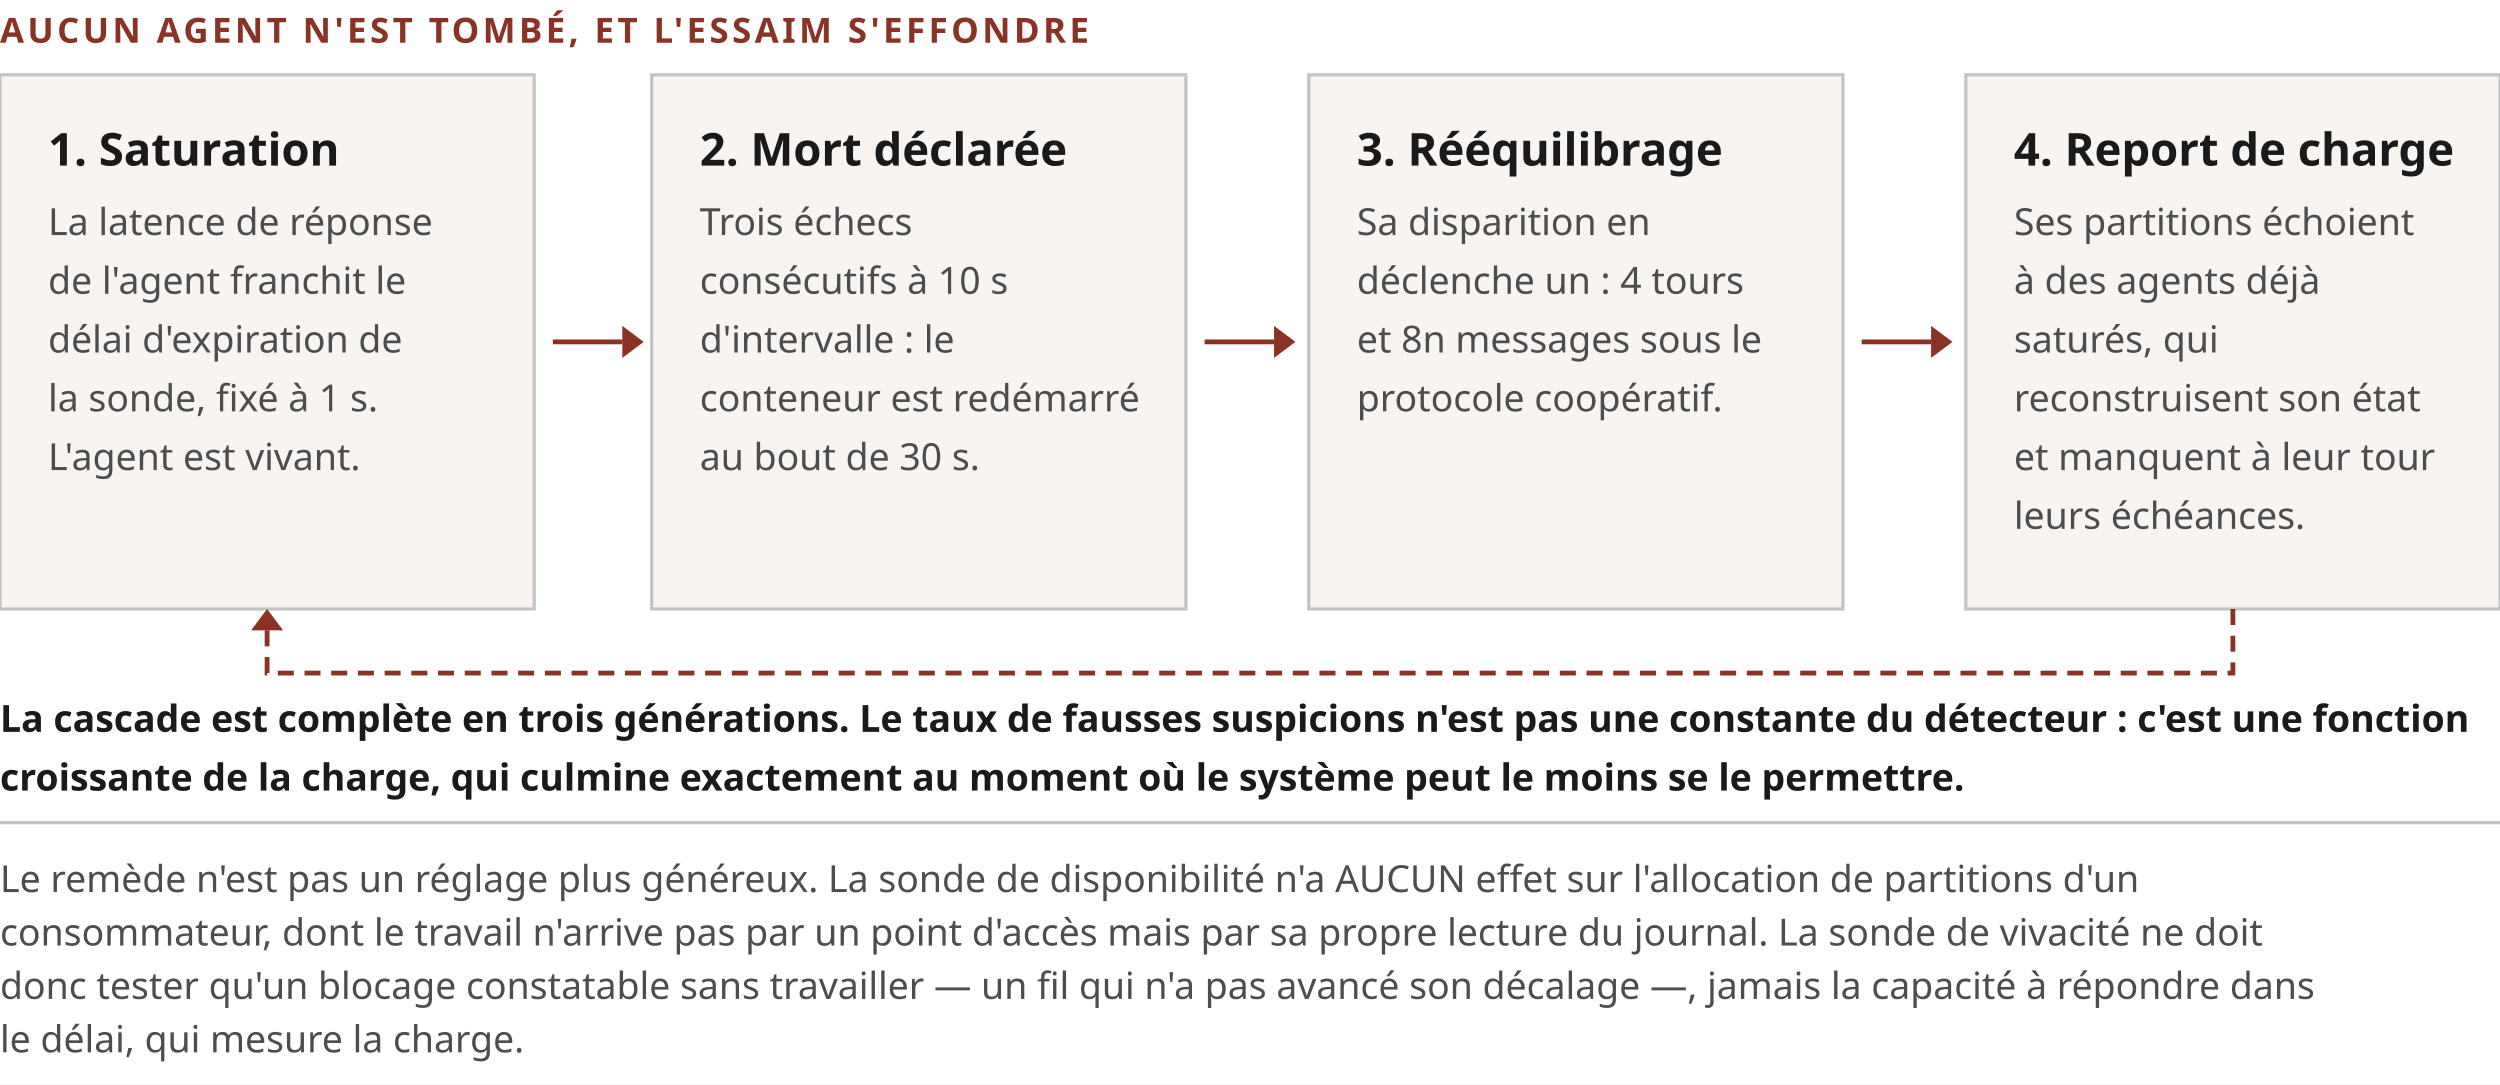
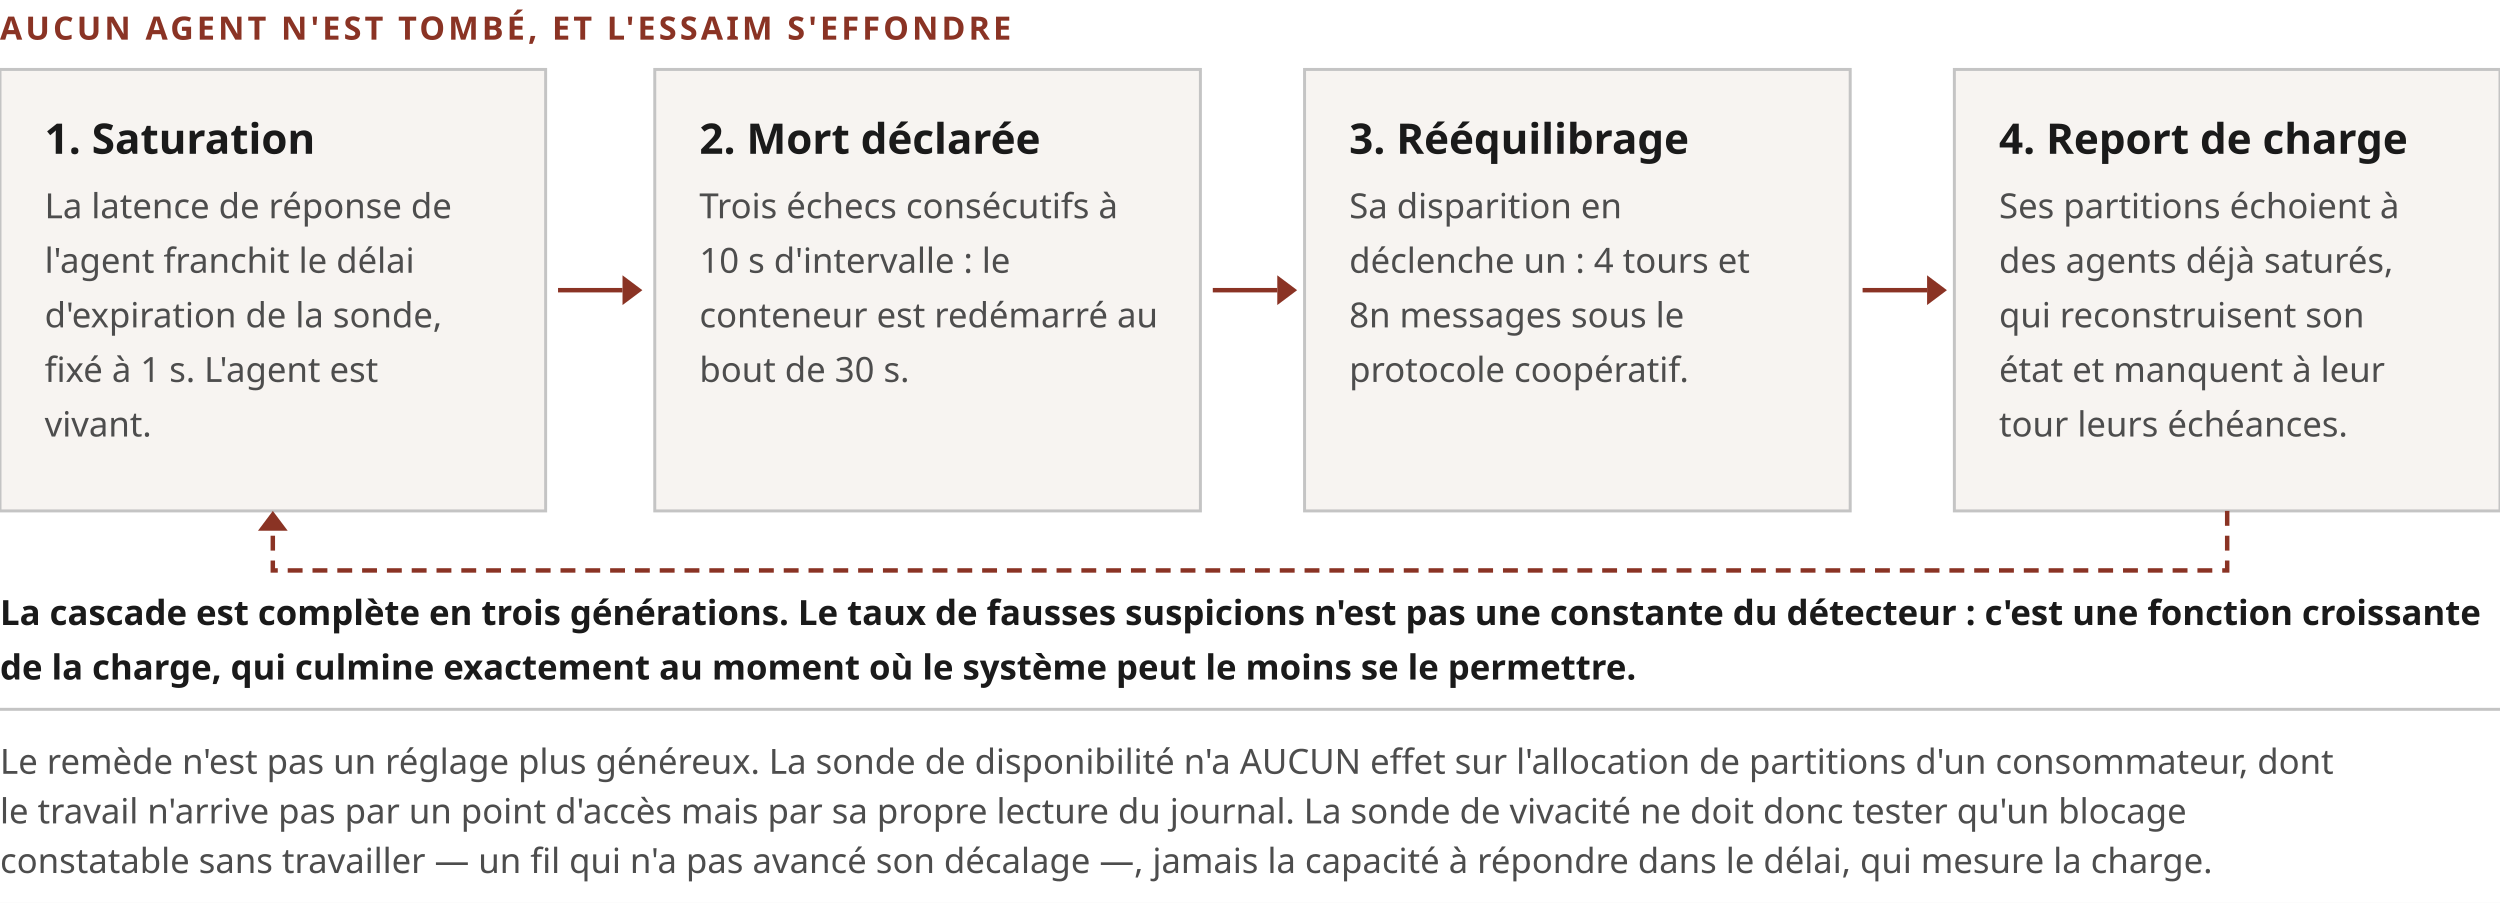
- <svg xmlns="http://www.w3.org/2000/svg" viewBox="0 0 468 203" width="468" height="203" role="img" aria-label="Chaine de quatre etapes decrivant la cascade d'un agent sature tue par sa sonde de vivacite.">
+ <svg xmlns="http://www.w3.org/2000/svg" viewBox="0 0 504 182" width="504" height="182" role="img" aria-label="Chaine de quatre etapes decrivant la cascade d'un agent sature tue par sa sonde de vivacite.">
  <defs>
    <style>
  .l      { font-family: Corbel, Candara, "Segoe UI", sans-serif; }
  .bande  { font-size: 8.5px; font-weight: 700; fill: #1A1A1A; }
  .rang   { font-size: 7px;   font-weight: 700; fill: #8A3324; }
  .titre  { font-size: 6.5px; font-weight: 700; fill: #8A3324; letter-spacing: .1em; }
  .titreg { font-size: 6.5px; font-weight: 700; fill: #767676; letter-spacing: .1em; }
  .ann    { font-size: 7px;   fill: #4D4D4D; }
  .annf   { font-size: 7px;   font-weight: 700; fill: #1A1A1A; }
  .renvoi { font-size: 6.2px; fill: #767676; }
  .chiffre{ font-size: 8px;   font-weight: 700; fill: #1A1A1A; }
  </style>
  </defs>
-   <rect x="0" y="0" width="468" height="203" fill="#FFFFFF" />
+   <rect x="0" y="0" width="504" height="182" fill="#FFFFFF" />
  <text class="l titre" x="0" y="8">AUCUN AGENT N'EST TOMBÉ, ET L'ESSAIM S'EFFONDRE</text>
-   <rect x="0" y="14" width="100" height="100" fill="#F7F4F1" stroke="#C4C4C4" stroke-width=".6" />
+   <rect x="0" y="14" width="110" height="89" fill="#F7F4F1" stroke="#C4C4C4" stroke-width=".6" />
  <text class="l bande" x="9" y="31">1. Saturation</text>
-   <text class="l ann" x="9" y="44">La latence de réponse</text>
-   <text class="l ann" x="9" y="55">de l'agent franchit le</text>
-   <text class="l ann" x="9" y="66">délai d'expiration de</text>
-   <text class="l ann" x="9" y="77">la sonde, fixé à 1 s.</text>
-   <text class="l ann" x="9" y="88">L'agent est vivant.</text>
-   <path d="M 103.5 64.0 H 116.5" fill="none" stroke="#8A3324" stroke-width=".9" />
-   <path d="M 120.5 64.0 l -4 -3 v 6 z" fill="#8A3324" />
-   <rect x="122" y="14" width="100" height="100" fill="#F7F4F1" stroke="#C4C4C4" stroke-width=".6" />
-   <text class="l bande" x="131" y="31">2. Mort déclarée</text>
-   <text class="l ann" x="131" y="44">Trois échecs</text>
-   <text class="l ann" x="131" y="55">consécutifs à 10 s</text>
-   <text class="l ann" x="131" y="66">d'intervalle : le</text>
-   <text class="l ann" x="131" y="77">conteneur est redémarré</text>
-   <text class="l ann" x="131" y="88">au bout de 30 s.</text>
-   <path d="M 225.5 64.0 H 238.5" fill="none" stroke="#8A3324" stroke-width=".9" />
-   <path d="M 242.5 64.0 l -4 -3 v 6 z" fill="#8A3324" />
-   <rect x="245" y="14" width="100" height="100" fill="#F7F4F1" stroke="#C4C4C4" stroke-width=".6" />
-   <text class="l bande" x="254" y="31">3. Rééquilibrage</text>
-   <text class="l ann" x="254" y="44">Sa disparition en</text>
-   <text class="l ann" x="254" y="55">déclenche un : 4 tours</text>
-   <text class="l ann" x="254" y="66">et 8n messages sous le</text>
-   <text class="l ann" x="254" y="77">protocole coopératif.</text>
-   <path d="M 348.5 64.0 H 361.5" fill="none" stroke="#8A3324" stroke-width=".9" />
-   <path d="M 365.5 64.0 l -4 -3 v 6 z" fill="#8A3324" />
-   <rect x="368" y="14" width="100" height="100" fill="#F7F4F1" stroke="#C4C4C4" stroke-width=".6" />
-   <text class="l bande" x="377" y="31">4. Report de charge</text>
-   <text class="l ann" x="377" y="44">Ses partitions échoient</text>
-   <text class="l ann" x="377" y="55">à des agents déjà</text>
-   <text class="l ann" x="377" y="66">saturés, qui</text>
-   <text class="l ann" x="377" y="77">reconstruisent son état</text>
-   <text class="l ann" x="377" y="88">et manquent à leur tour</text>
-   <text class="l ann" x="377" y="99">leurs échéances.</text>
-   <path d="M 418 114 V 126 H 50 V 118" fill="none" stroke="#8A3324" stroke-width=".9" stroke-dasharray="3 2" />
-   <path d="M 50 114 l -3 4 h 6 z" fill="#8A3324" />
-   <text class="l annf" x="0" y="137">La cascade est complète en trois générations. Le taux de fausses suspicions n'est pas une constante du détecteur : c'est une fonction</text>
-   <text class="l annf" x="0" y="148">croissante de la charge, qui culmine exactement au moment où le système peut le moins se le permettre.</text>
-   <path d="M 0 154 H 468" fill="none" stroke="#C4C4C4" stroke-width=".6" />
-   <text class="l ann" x="0" y="167">Le remède n'est pas un réglage plus généreux. La sonde de disponibilité n'a AUCUN effet sur l'allocation de partitions d'un</text>
-   <text class="l ann" x="0" y="177">consommateur, dont le travail n'arrive pas par un point d'accès mais par sa propre lecture du journal. La sonde de vivacité ne doit</text>
-   <text class="l ann" x="0" y="187">donc tester qu'un blocage constatable sans travailler — un fil qui n'a pas avancé son décalage —, jamais la capacité à répondre dans</text>
-   <text class="l ann" x="0" y="197">le délai, qui mesure la charge.</text>
+   <text class="l ann" x="9" y="44">La latence de réponse de</text>
+   <text class="l ann" x="9" y="55">l'agent franchit le délai</text>
+   <text class="l ann" x="9" y="66">d'expiration de la sonde,</text>
+   <text class="l ann" x="9" y="77">fixé à 1 s. L'agent est</text>
+   <text class="l ann" x="9" y="88">vivant.</text>
+   <path d="M 112.5 58.5 H 125.5" fill="none" stroke="#8A3324" stroke-width=".9" />
+   <path d="M 129.5 58.5 l -4 -3 v 6 z" fill="#8A3324" />
+   <rect x="132" y="14" width="110" height="89" fill="#F7F4F1" stroke="#C4C4C4" stroke-width=".6" />
+   <text class="l bande" x="141" y="31">2. Mort déclarée</text>
+   <text class="l ann" x="141" y="44">Trois échecs consécutifs à</text>
+   <text class="l ann" x="141" y="55">10 s d'intervalle : le</text>
+   <text class="l ann" x="141" y="66">conteneur est redémarré au</text>
+   <text class="l ann" x="141" y="77">bout de 30 s.</text>
+   <path d="M 244.5 58.5 H 257.5" fill="none" stroke="#8A3324" stroke-width=".9" />
+   <path d="M 261.5 58.5 l -4 -3 v 6 z" fill="#8A3324" />
+   <rect x="263" y="14" width="110" height="89" fill="#F7F4F1" stroke="#C4C4C4" stroke-width=".6" />
+   <text class="l bande" x="272" y="31">3. Rééquilibrage</text>
+   <text class="l ann" x="272" y="44">Sa disparition en</text>
+   <text class="l ann" x="272" y="55">déclenche un : 4 tours et</text>
+   <text class="l ann" x="272" y="66">8n messages sous le</text>
+   <text class="l ann" x="272" y="77">protocole coopératif.</text>
+   <path d="M 375.5 58.5 H 388.5" fill="none" stroke="#8A3324" stroke-width=".9" />
+   <path d="M 392.5 58.5 l -4 -3 v 6 z" fill="#8A3324" />
+   <rect x="394" y="14" width="110" height="89" fill="#F7F4F1" stroke="#C4C4C4" stroke-width=".6" />
+   <text class="l bande" x="403" y="31">4. Report de charge</text>
+   <text class="l ann" x="403" y="44">Ses partitions échoient à</text>
+   <text class="l ann" x="403" y="55">des agents déjà saturés,</text>
+   <text class="l ann" x="403" y="66">qui reconstruisent son</text>
+   <text class="l ann" x="403" y="77">état et manquent à leur</text>
+   <text class="l ann" x="403" y="88">tour leurs échéances.</text>
+   <path d="M 449 103 V 115 H 55 V 107" fill="none" stroke="#8A3324" stroke-width=".9" stroke-dasharray="3 2" />
+   <path d="M 55 103 l -3 4 h 6 z" fill="#8A3324" />
+   <text class="l annf" x="0" y="126">La cascade est complète en trois générations. Le taux de fausses suspicions n'est pas une constante du détecteur : c'est une fonction croissante</text>
+   <text class="l annf" x="0" y="137">de la charge, qui culmine exactement au moment où le système peut le moins se le permettre.</text>
+   <path d="M 0 143 H 504" fill="none" stroke="#C4C4C4" stroke-width=".6" />
+   <text class="l ann" x="0" y="156">Le remède n'est pas un réglage plus généreux. La sonde de disponibilité n'a AUCUN effet sur l'allocation de partitions d'un consommateur, dont</text>
+   <text class="l ann" x="0" y="166">le travail n'arrive pas par un point d'accès mais par sa propre lecture du journal. La sonde de vivacité ne doit donc tester qu'un blocage</text>
+   <text class="l ann" x="0" y="176">constatable sans travailler — un fil qui n'a pas avancé son décalage —, jamais la capacité à répondre dans le délai, qui mesure la charge.</text>
</svg>
